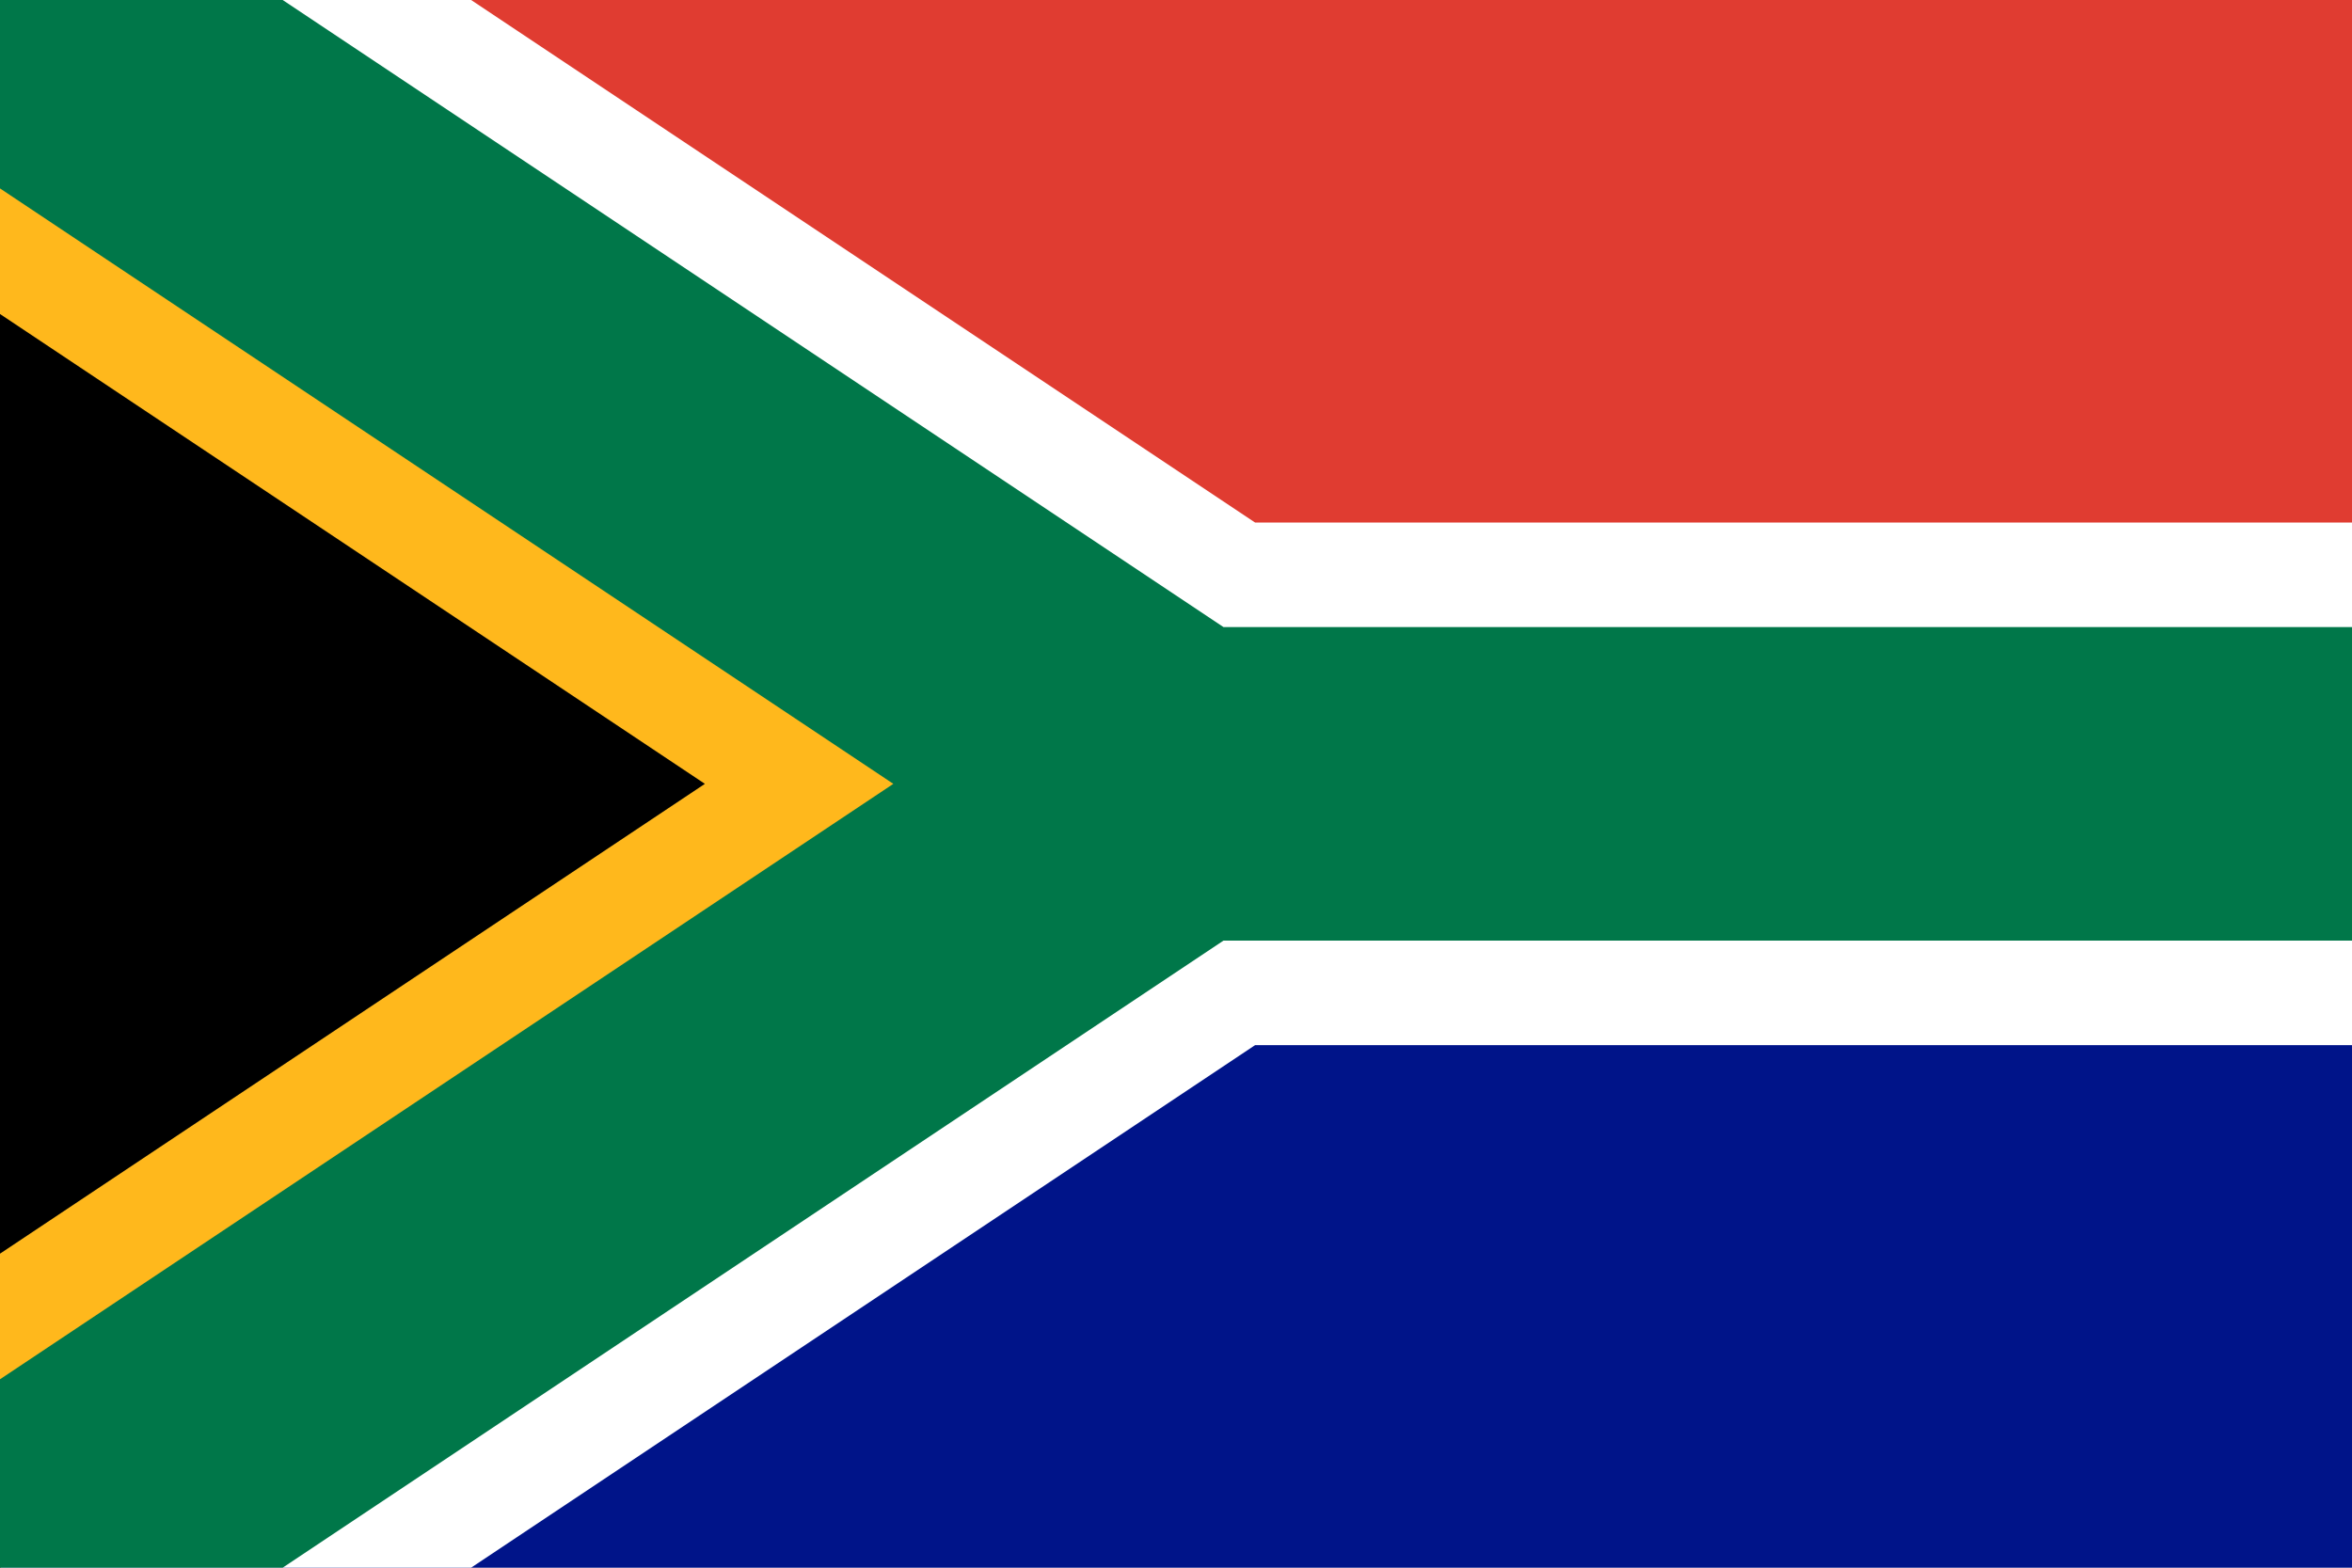
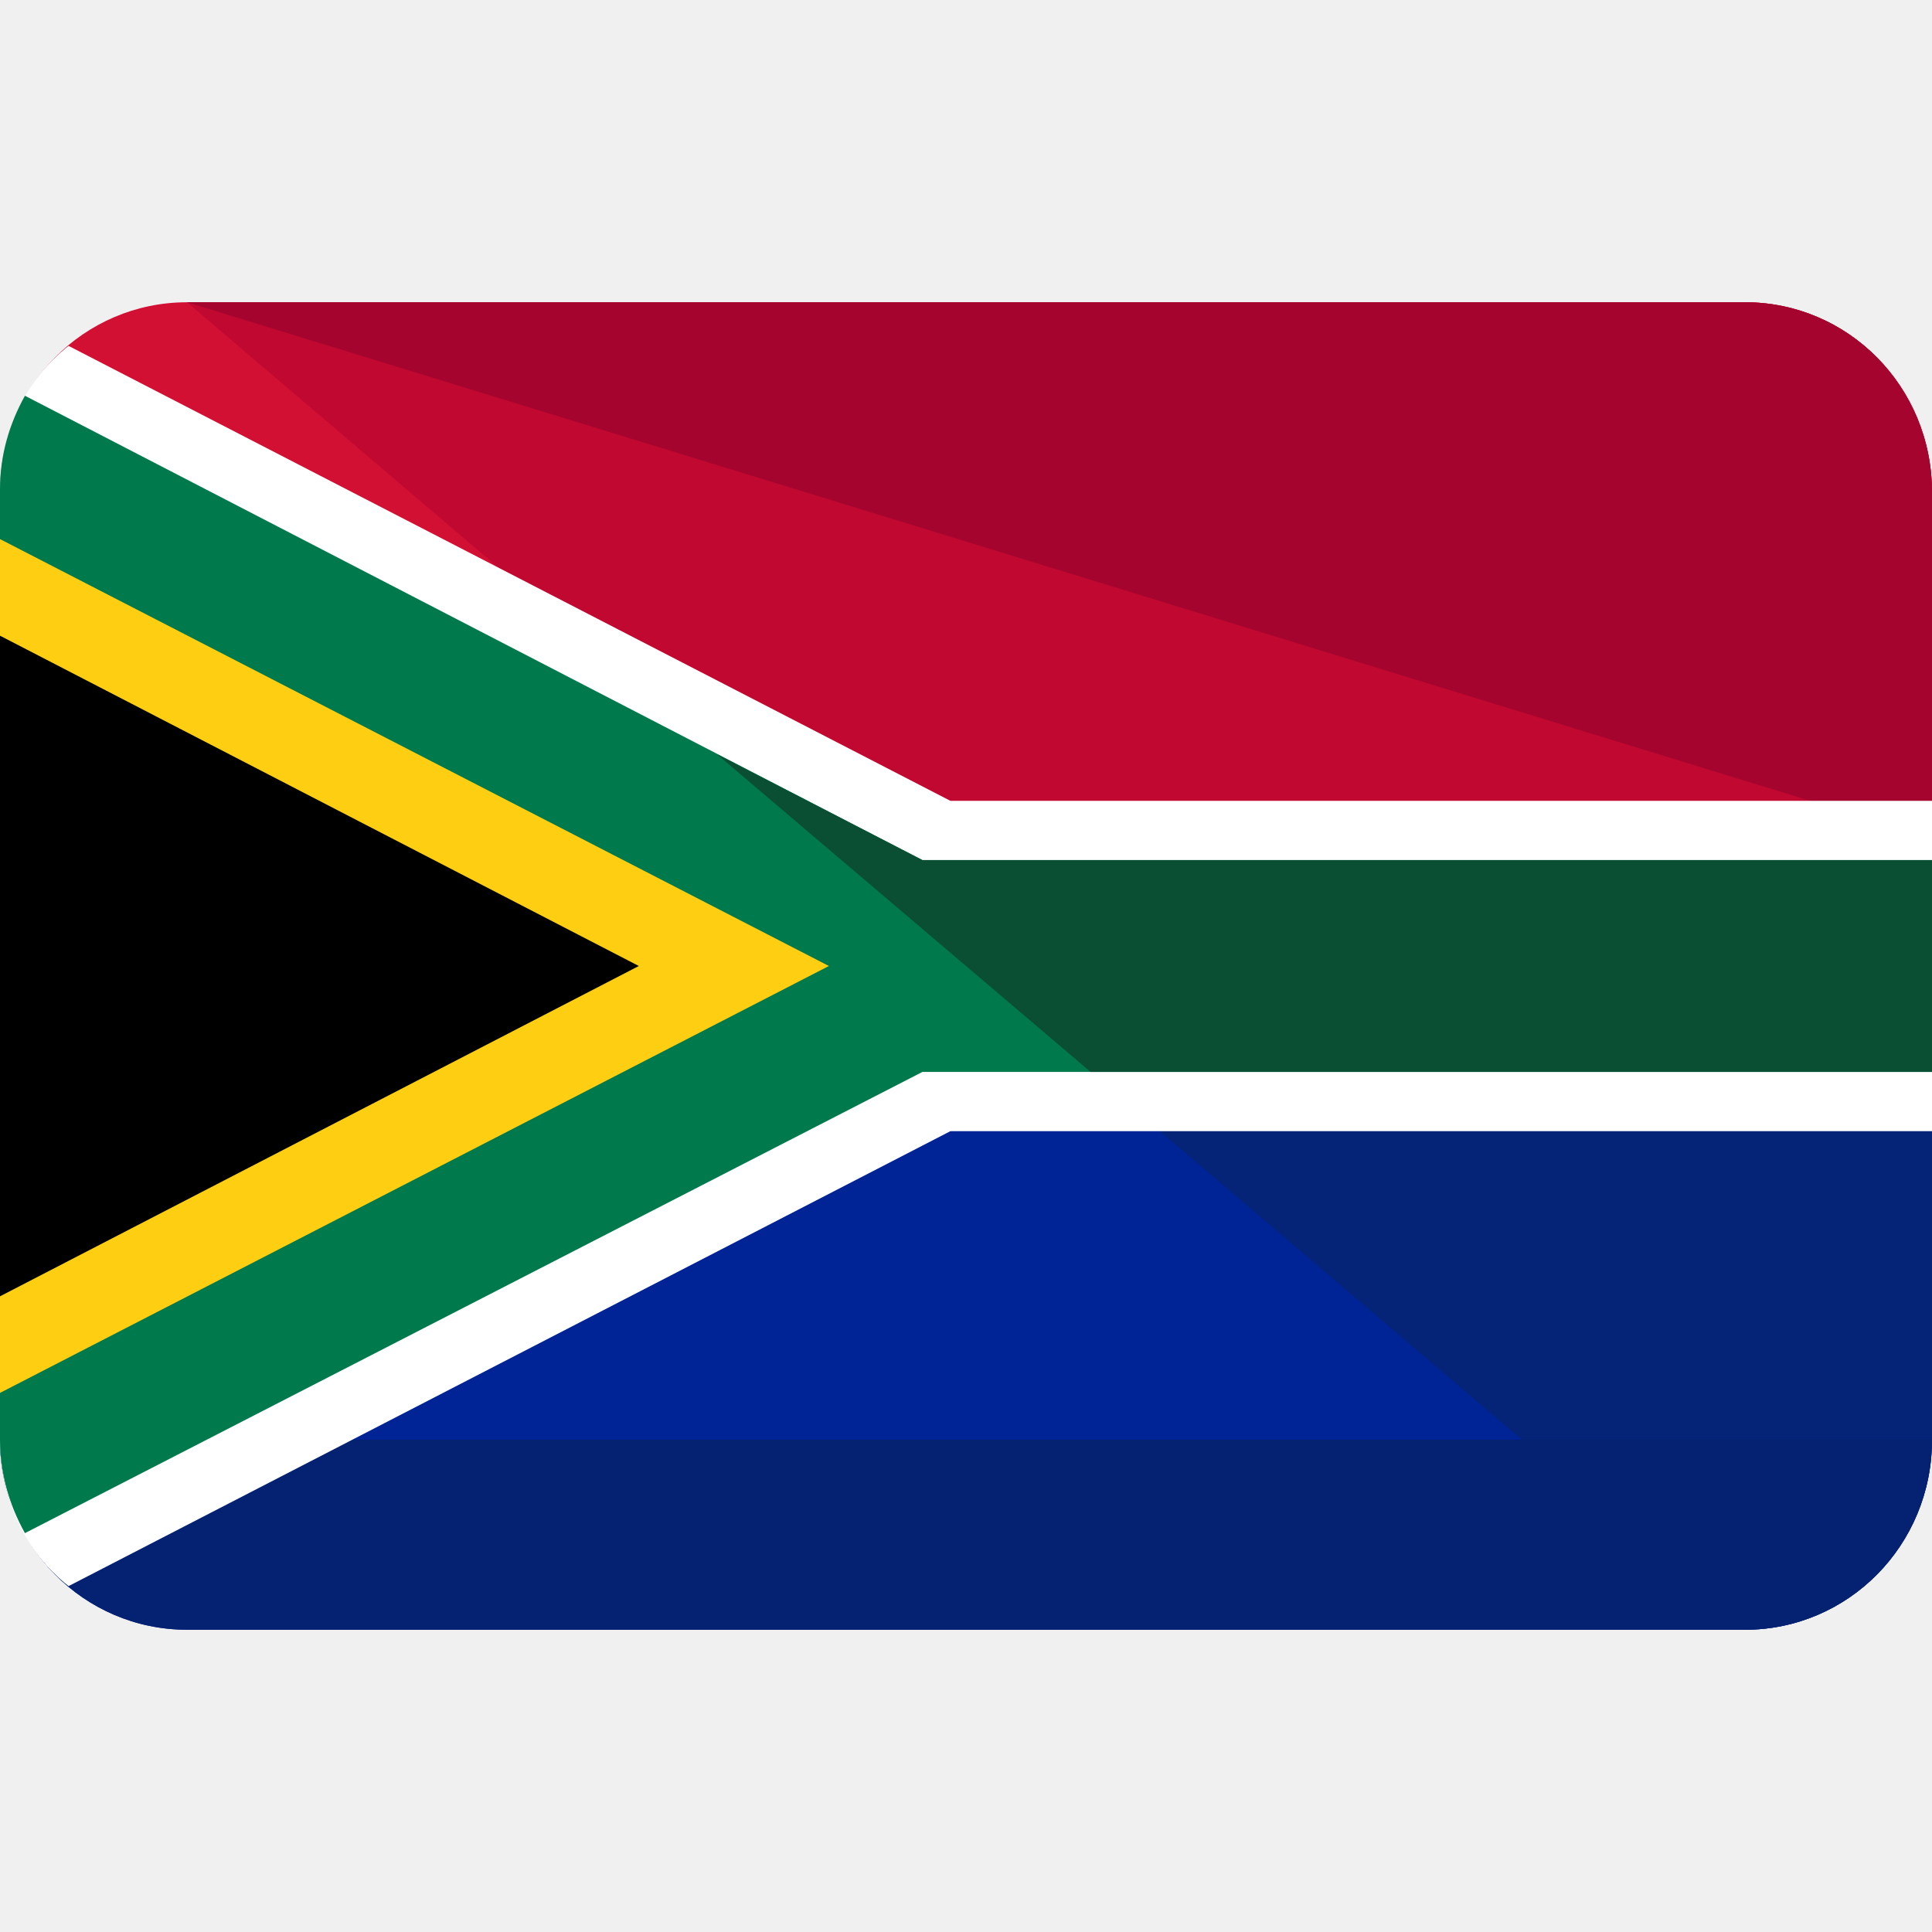
- <svg xmlns="http://www.w3.org/2000/svg" xmlns:xlink="http://www.w3.org/1999/xlink" width="900" height="600" viewBox="0 0 9 6">
-   <clipPath id="Z">
-     <path d="M0,0 4.5,3 0,6" id="X" />
-   </clipPath>
-   <clipPath id="A">
-     <path d="M0,0H9V6H0z" />
-   </clipPath>
-   <g clip-path="url(#A)">
-     <path d="M0,0V6H9V0z" fill="#001489" />
-     <path d="M0,0V3H9V0z" fill="#e03c31" />
-     <g stroke-width="2" stroke="#fff">
-       <path d="M0,0 4.5,3 0,6M4.5,3H9" id="W" />
-       <use xlink:href="#X" stroke="#ffb81c" clip-path="url(#Z)" />
-     </g>
-     <use xlink:href="#W" fill="none" stroke="#007749" stroke-width="1.2" />
-   </g>
+ <svg xmlns="http://www.w3.org/2000/svg" version="1.1" id="Capa_1" x="0px" y="0px" viewBox="0 0 496 496" style="enable-background:new 0 0 496 496;" xml:space="preserve">
+   <path style="fill:#002395;" d="M0,248v121.6c0,27.2,21.6,48.8,48,48.8h400c26.4,0,48-21.6,48-48.8V248H0z" />
+   <path style="fill:#052377;" d="M248,248l200,170.4c26.4,0,48-21.6,48-48.8V248H248z" />
+   <path style="fill:#D21034;" d="M448,77.6H48c-26.4,0-48,21.6-48,48.8V248h496V126.4C496,99.2,474.4,77.6,448,77.6z" />
+   <path style="fill:#C10830;" d="M448,77.6H48L248,248h248V126.4C496,99.2,474.4,77.6,448,77.6z" />
+   <path style="fill:#052272;" d="M0,369.6c0,27.2,21.6,48.8,48,48.8h400c26.4,0,48-21.6,48-48.8H0z" />
+   <path style="fill:#A5042E;" d="M448,77.6H48l448,137.6v-88.8C496,99.2,474.4,77.6,448,77.6z" />
+   <path style="fill:#FFFFFF;" d="M244,205.6L17.6,88.8C6.4,97.6,0,111.2,0,126.4V248l0,0v121.6c0,15.2,6.4,28.8,17.6,37.6L244,290.4  h252V248l0,0v-42.4H244z" />
+   <path style="fill:#007A4D;" d="M236.8,220.8L6.4,101.6c-4,7.2-6.4,15.2-6.4,24V248v121.6c0,8.8,2.4,16.8,6.4,24l230.4-118.4H496V248  v-27.2H236.8z" />
+   <polygon style="fill:#0A4F33;" points="236.8,220.8 184,193.6 248,248 280,275.2 496,275.2 496,248 496,220.8 " />
+   <polygon style="fill:#FDCE12;" points="0,138.4 0,357.6 212.8,248 " />
+   <polygon points="0,163.2 0,332.8 164,248 " />
+   <g>
+ </g>
+   <g>
+ </g>
+   <g>
+ </g>
+   <g>
+ </g>
+   <g>
+ </g>
+   <g>
+ </g>
+   <g>
+ </g>
+   <g>
+ </g>
+   <g>
+ </g>
+   <g>
+ </g>
+   <g>
+ </g>
+   <g>
+ </g>
+   <g>
+ </g>
+   <g>
+ </g>
+   <g>
+ </g>
</svg>
